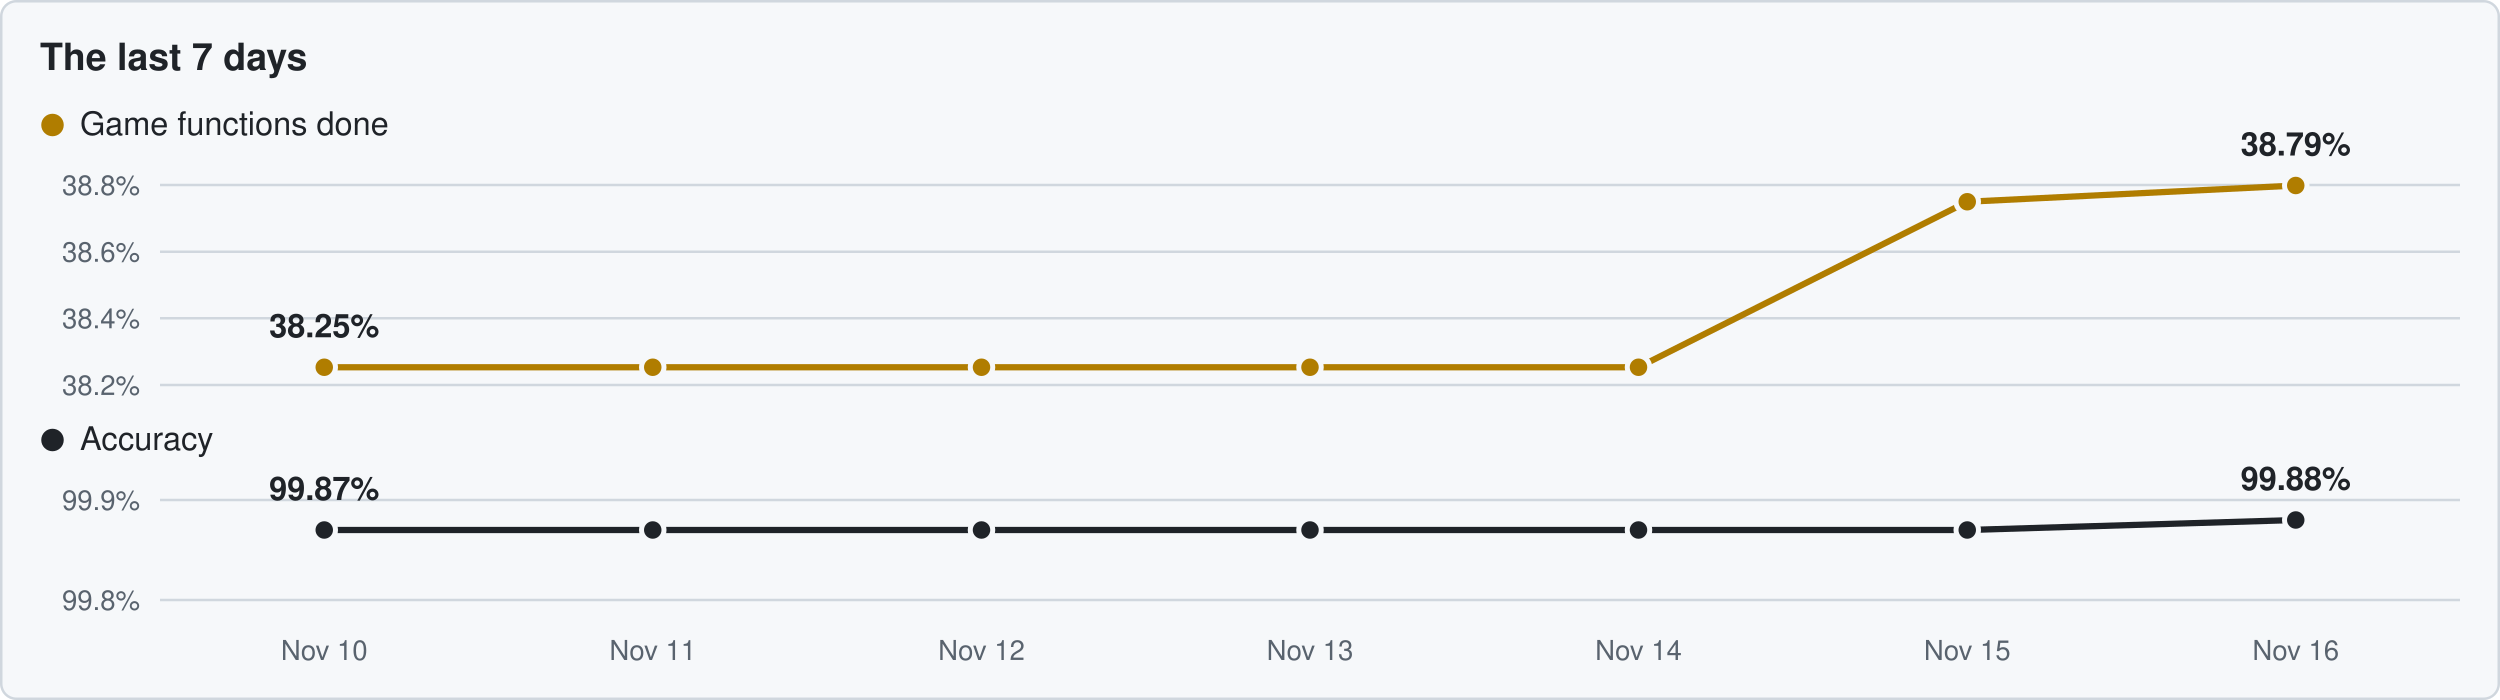
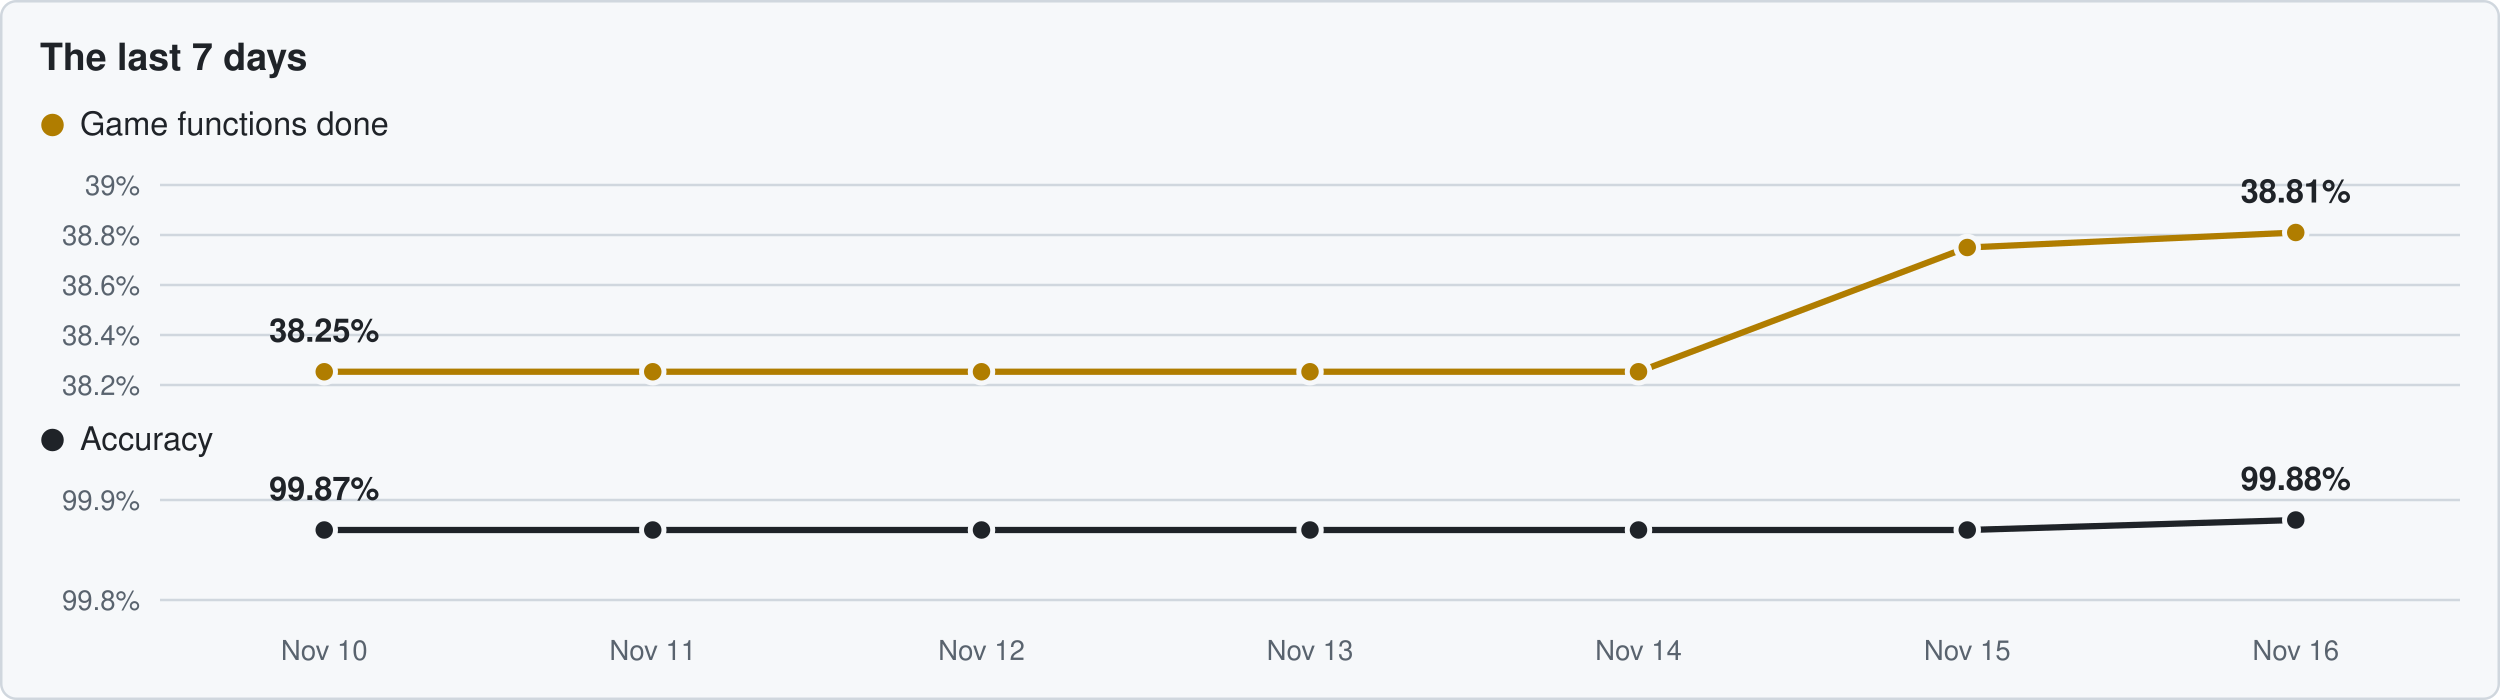
<svg xmlns="http://www.w3.org/2000/svg" viewBox="0 0 1000 280" width="1000" height="280">
  <rect x="0.5" y="0.5" width="999" height="279" rx="6" fill="#f6f8fa" stroke="#d0d7de" />
  <text x="16" y="28" font-family="Segoe UI,Helvetica,Arial,sans-serif" font-size="15" font-weight="600" fill="#1f2328">The last 7 days</text>
  <circle cx="21" cy="50" r="4.5" fill="#b07d00" />
  <text x="32" y="54" font-family="Segoe UI,Helvetica,Arial,sans-serif" font-size="13" fill="#1f2328">Game functions done</text>
  <line x1="64" y1="154.0" x2="984" y2="154.0" stroke="#d0d7de" stroke-width="1" />
  <text x="56" y="158.0" text-anchor="end" font-family="Segoe UI,Helvetica,Arial,sans-serif" font-size="11" fill="#59636e">38.2%</text>
-   <line x1="64" y1="127.3" x2="984" y2="127.3" stroke="#d0d7de" stroke-width="1" />
-   <text x="56" y="131.3" text-anchor="end" font-family="Segoe UI,Helvetica,Arial,sans-serif" font-size="11" fill="#59636e">38.4%</text>
-   <line x1="64" y1="100.7" x2="984" y2="100.7" stroke="#d0d7de" stroke-width="1" />
-   <text x="56" y="104.7" text-anchor="end" font-family="Segoe UI,Helvetica,Arial,sans-serif" font-size="11" fill="#59636e">38.6%</text>
+   <line x1="64" y1="134.0" x2="984" y2="134.0" stroke="#d0d7de" stroke-width="1" />
+   <text x="56" y="138.0" text-anchor="end" font-family="Segoe UI,Helvetica,Arial,sans-serif" font-size="11" fill="#59636e">38.4%</text>
+   <line x1="64" y1="114.0" x2="984" y2="114.0" stroke="#d0d7de" stroke-width="1" />
+   <text x="56" y="118.0" text-anchor="end" font-family="Segoe UI,Helvetica,Arial,sans-serif" font-size="11" fill="#59636e">38.6%</text>
+   <line x1="64" y1="94.0" x2="984" y2="94.0" stroke="#d0d7de" stroke-width="1" />
+   <text x="56" y="98.0" text-anchor="end" font-family="Segoe UI,Helvetica,Arial,sans-serif" font-size="11" fill="#59636e">38.8%</text>
  <line x1="64" y1="74.0" x2="984" y2="74.0" stroke="#d0d7de" stroke-width="1" />
-   <text x="56" y="78.0" text-anchor="end" font-family="Segoe UI,Helvetica,Arial,sans-serif" font-size="11" fill="#59636e">38.8%</text>
-   <polyline points="129.7,146.9 261.1,146.9 392.6,146.9 524.0,146.9 655.4,146.9 786.9,80.7 918.3,74.2" fill="none" stroke="#b07d00" stroke-width="2.5" stroke-linejoin="round" />
-   <circle cx="129.7" cy="146.9" r="4.5" fill="#b07d00" stroke="#f6f8fa" stroke-width="2" />
-   <circle cx="261.1" cy="146.9" r="4.5" fill="#b07d00" stroke="#f6f8fa" stroke-width="2" />
-   <circle cx="392.6" cy="146.9" r="4.5" fill="#b07d00" stroke="#f6f8fa" stroke-width="2" />
-   <circle cx="524.0" cy="146.9" r="4.5" fill="#b07d00" stroke="#f6f8fa" stroke-width="2" />
-   <circle cx="655.4" cy="146.9" r="4.5" fill="#b07d00" stroke="#f6f8fa" stroke-width="2" />
-   <circle cx="786.9" cy="80.7" r="4.5" fill="#b07d00" stroke="#f6f8fa" stroke-width="2" />
-   <circle cx="918.3" cy="74.2" r="4.5" fill="#b07d00" stroke="#f6f8fa" stroke-width="2" />
-   <text x="129.7" y="134.9" text-anchor="middle" font-family="Segoe UI,Helvetica,Arial,sans-serif" font-size="13" font-weight="600" fill="#1f2328">38.25%</text>
-   <text x="918.3" y="62.2" text-anchor="middle" font-family="Segoe UI,Helvetica,Arial,sans-serif" font-size="13" font-weight="600" fill="#1f2328">38.79%</text>
+   <text x="56" y="78.0" text-anchor="end" font-family="Segoe UI,Helvetica,Arial,sans-serif" font-size="11" fill="#59636e">39%</text>
+   <polyline points="129.7,148.7 261.1,148.7 392.6,148.7 524.0,148.7 655.4,148.7 786.9,99.0 918.3,93.0" fill="none" stroke="#b07d00" stroke-width="2.5" stroke-linejoin="round" />
+   <circle cx="129.7" cy="148.7" r="4.5" fill="#b07d00" stroke="#f6f8fa" stroke-width="2" />
+   <circle cx="261.1" cy="148.7" r="4.5" fill="#b07d00" stroke="#f6f8fa" stroke-width="2" />
+   <circle cx="392.6" cy="148.7" r="4.5" fill="#b07d00" stroke="#f6f8fa" stroke-width="2" />
+   <circle cx="524.0" cy="148.7" r="4.5" fill="#b07d00" stroke="#f6f8fa" stroke-width="2" />
+   <circle cx="655.4" cy="148.7" r="4.5" fill="#b07d00" stroke="#f6f8fa" stroke-width="2" />
+   <circle cx="786.9" cy="99.0" r="4.5" fill="#b07d00" stroke="#f6f8fa" stroke-width="2" />
+   <circle cx="918.3" cy="93.0" r="4.5" fill="#b07d00" stroke="#f6f8fa" stroke-width="2" />
+   <text x="129.7" y="136.7" text-anchor="middle" font-family="Segoe UI,Helvetica,Arial,sans-serif" font-size="13" font-weight="600" fill="#1f2328">38.25%</text>
+   <text x="918.3" y="81.0" text-anchor="middle" font-family="Segoe UI,Helvetica,Arial,sans-serif" font-size="13" font-weight="600" fill="#1f2328">38.81%</text>
  <circle cx="21" cy="176" r="4.5" fill="#1f2328" />
  <text x="32" y="180" font-family="Segoe UI,Helvetica,Arial,sans-serif" font-size="13" fill="#1f2328">Accuracy</text>
  <line x1="64" y1="240.0" x2="984" y2="240.0" stroke="#d0d7de" stroke-width="1" />
  <text x="56" y="244.0" text-anchor="end" font-family="Segoe UI,Helvetica,Arial,sans-serif" font-size="11" fill="#59636e">99.8%</text>
  <line x1="64" y1="200.0" x2="984" y2="200.0" stroke="#d0d7de" stroke-width="1" />
  <text x="56" y="204.0" text-anchor="end" font-family="Segoe UI,Helvetica,Arial,sans-serif" font-size="11" fill="#59636e">99.9%</text>
  <polyline points="129.7,212.0 261.1,212.0 392.6,212.0 524.0,212.0 655.4,212.0 786.9,212.0 918.3,208.0" fill="none" stroke="#1f2328" stroke-width="2.5" stroke-linejoin="round" />
  <circle cx="129.7" cy="212.0" r="4.5" fill="#1f2328" stroke="#f6f8fa" stroke-width="2" />
  <circle cx="261.1" cy="212.0" r="4.5" fill="#1f2328" stroke="#f6f8fa" stroke-width="2" />
  <circle cx="392.6" cy="212.0" r="4.5" fill="#1f2328" stroke="#f6f8fa" stroke-width="2" />
  <circle cx="524.0" cy="212.0" r="4.5" fill="#1f2328" stroke="#f6f8fa" stroke-width="2" />
  <circle cx="655.4" cy="212.0" r="4.5" fill="#1f2328" stroke="#f6f8fa" stroke-width="2" />
  <circle cx="786.9" cy="212.0" r="4.5" fill="#1f2328" stroke="#f6f8fa" stroke-width="2" />
  <circle cx="918.3" cy="208.0" r="4.5" fill="#1f2328" stroke="#f6f8fa" stroke-width="2" />
  <text x="129.7" y="200.0" text-anchor="middle" font-family="Segoe UI,Helvetica,Arial,sans-serif" font-size="13" font-weight="600" fill="#1f2328">99.87%</text>
  <text x="918.3" y="196.0" text-anchor="middle" font-family="Segoe UI,Helvetica,Arial,sans-serif" font-size="13" font-weight="600" fill="#1f2328">99.88%</text>
  <text x="129.7" y="264" text-anchor="middle" font-family="Segoe UI,Helvetica,Arial,sans-serif" font-size="11" fill="#59636e">Nov 10</text>
  <text x="261.1" y="264" text-anchor="middle" font-family="Segoe UI,Helvetica,Arial,sans-serif" font-size="11" fill="#59636e">Nov 11</text>
  <text x="392.6" y="264" text-anchor="middle" font-family="Segoe UI,Helvetica,Arial,sans-serif" font-size="11" fill="#59636e">Nov 12</text>
  <text x="524.0" y="264" text-anchor="middle" font-family="Segoe UI,Helvetica,Arial,sans-serif" font-size="11" fill="#59636e">Nov 13</text>
  <text x="655.4" y="264" text-anchor="middle" font-family="Segoe UI,Helvetica,Arial,sans-serif" font-size="11" fill="#59636e">Nov 14</text>
  <text x="786.9" y="264" text-anchor="middle" font-family="Segoe UI,Helvetica,Arial,sans-serif" font-size="11" fill="#59636e">Nov 15</text>
  <text x="918.3" y="264" text-anchor="middle" font-family="Segoe UI,Helvetica,Arial,sans-serif" font-size="11" fill="#59636e">Nov 16</text>
</svg>
